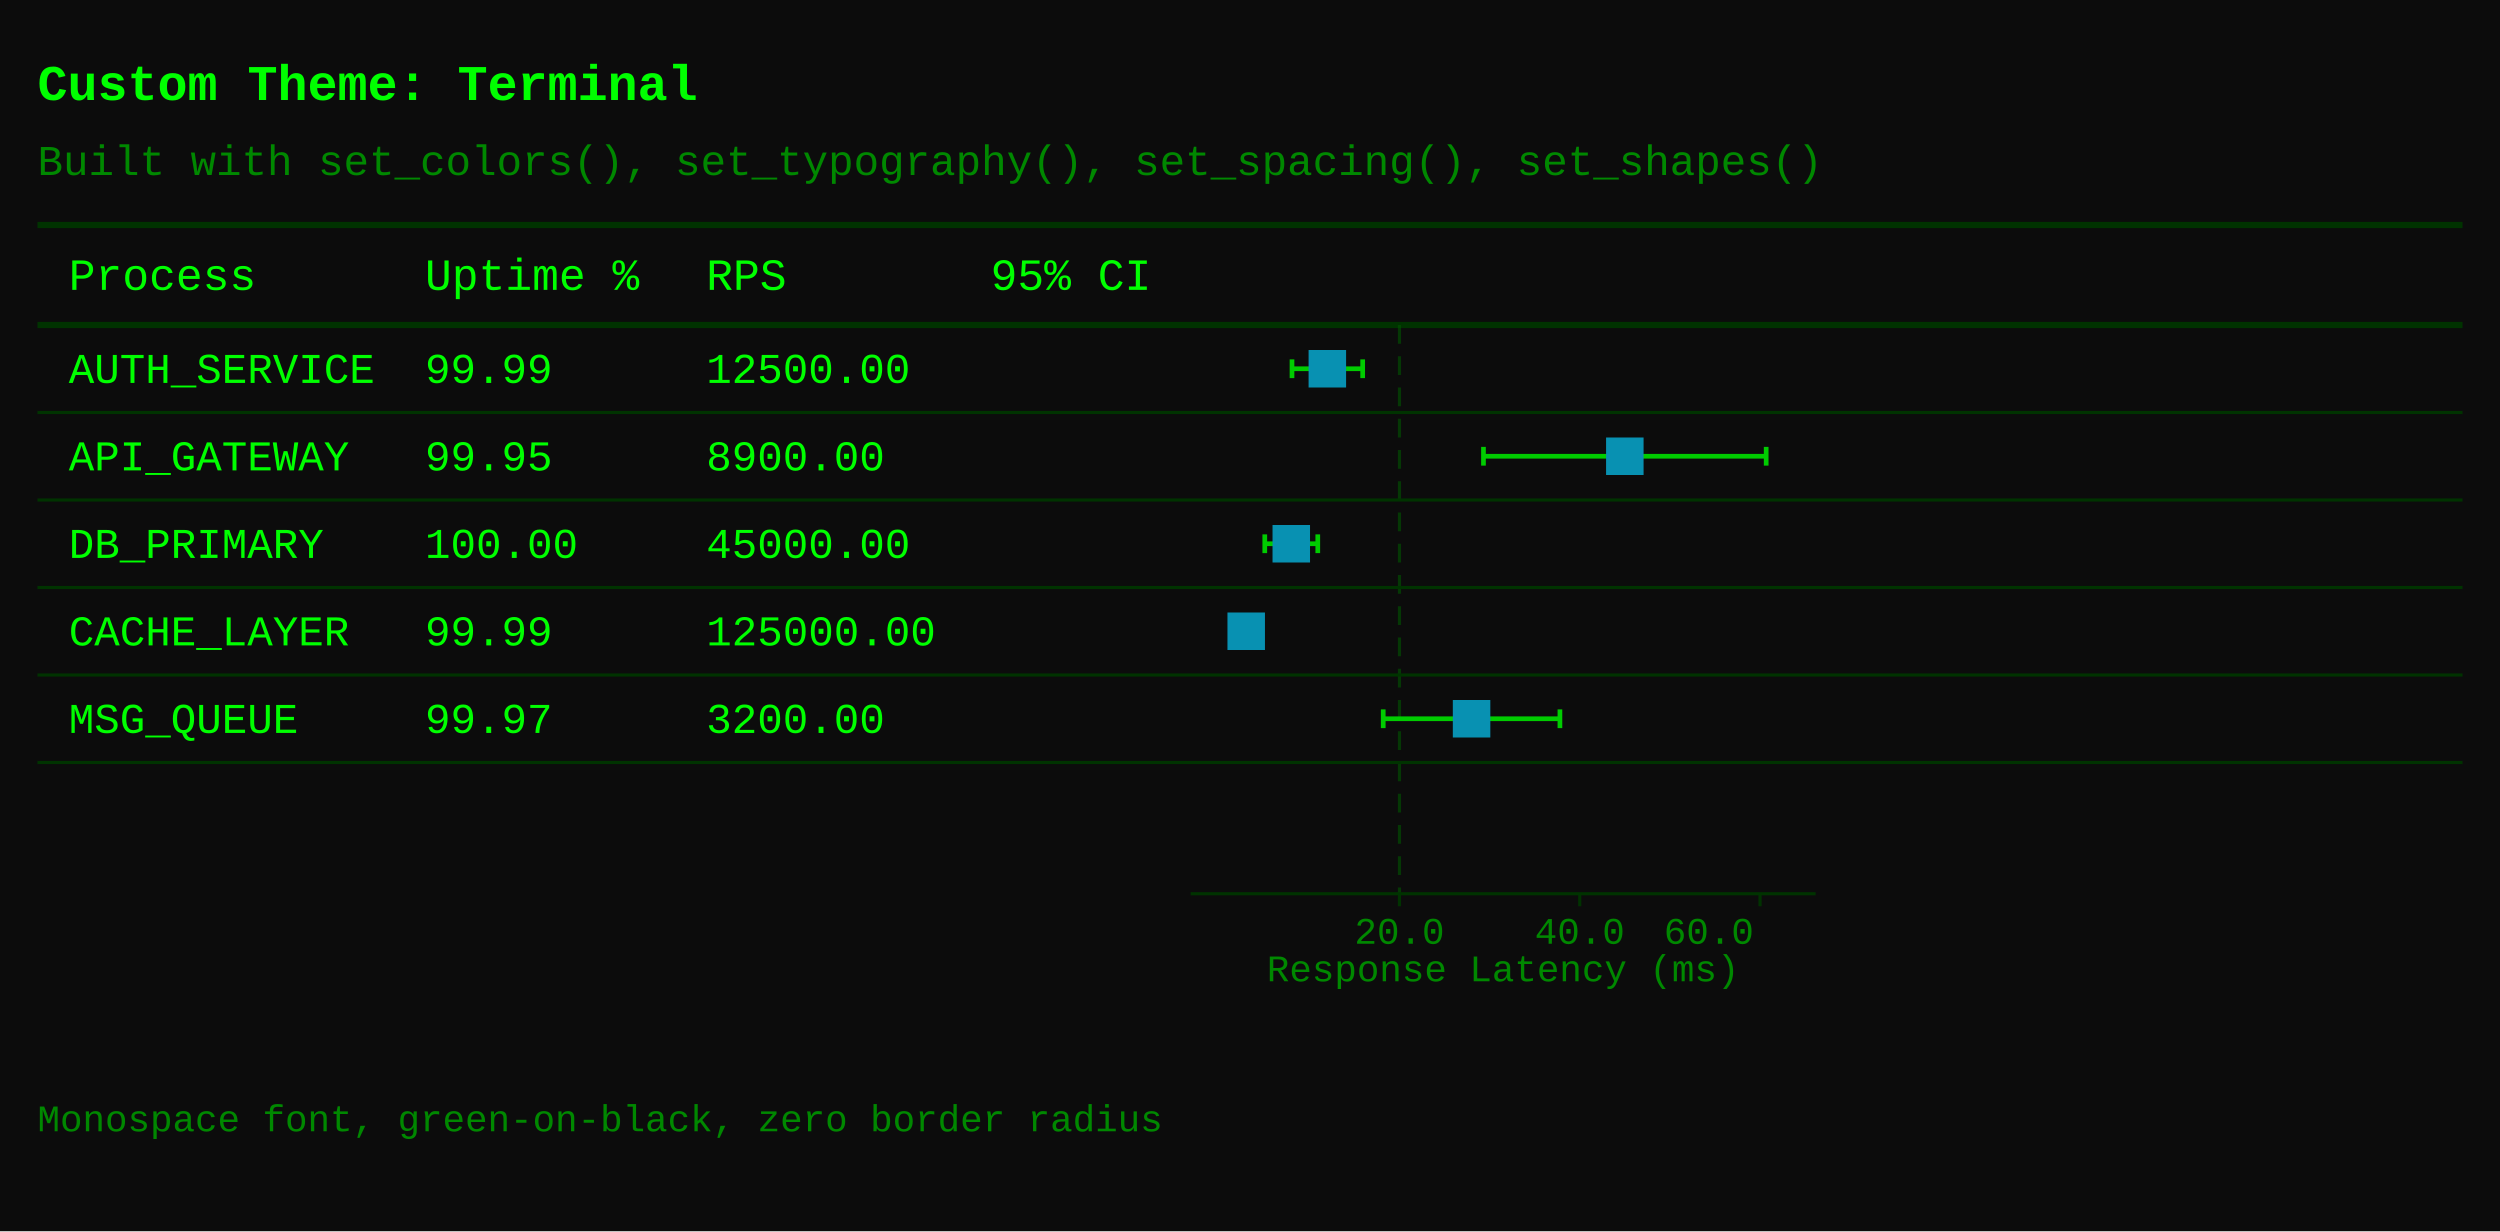
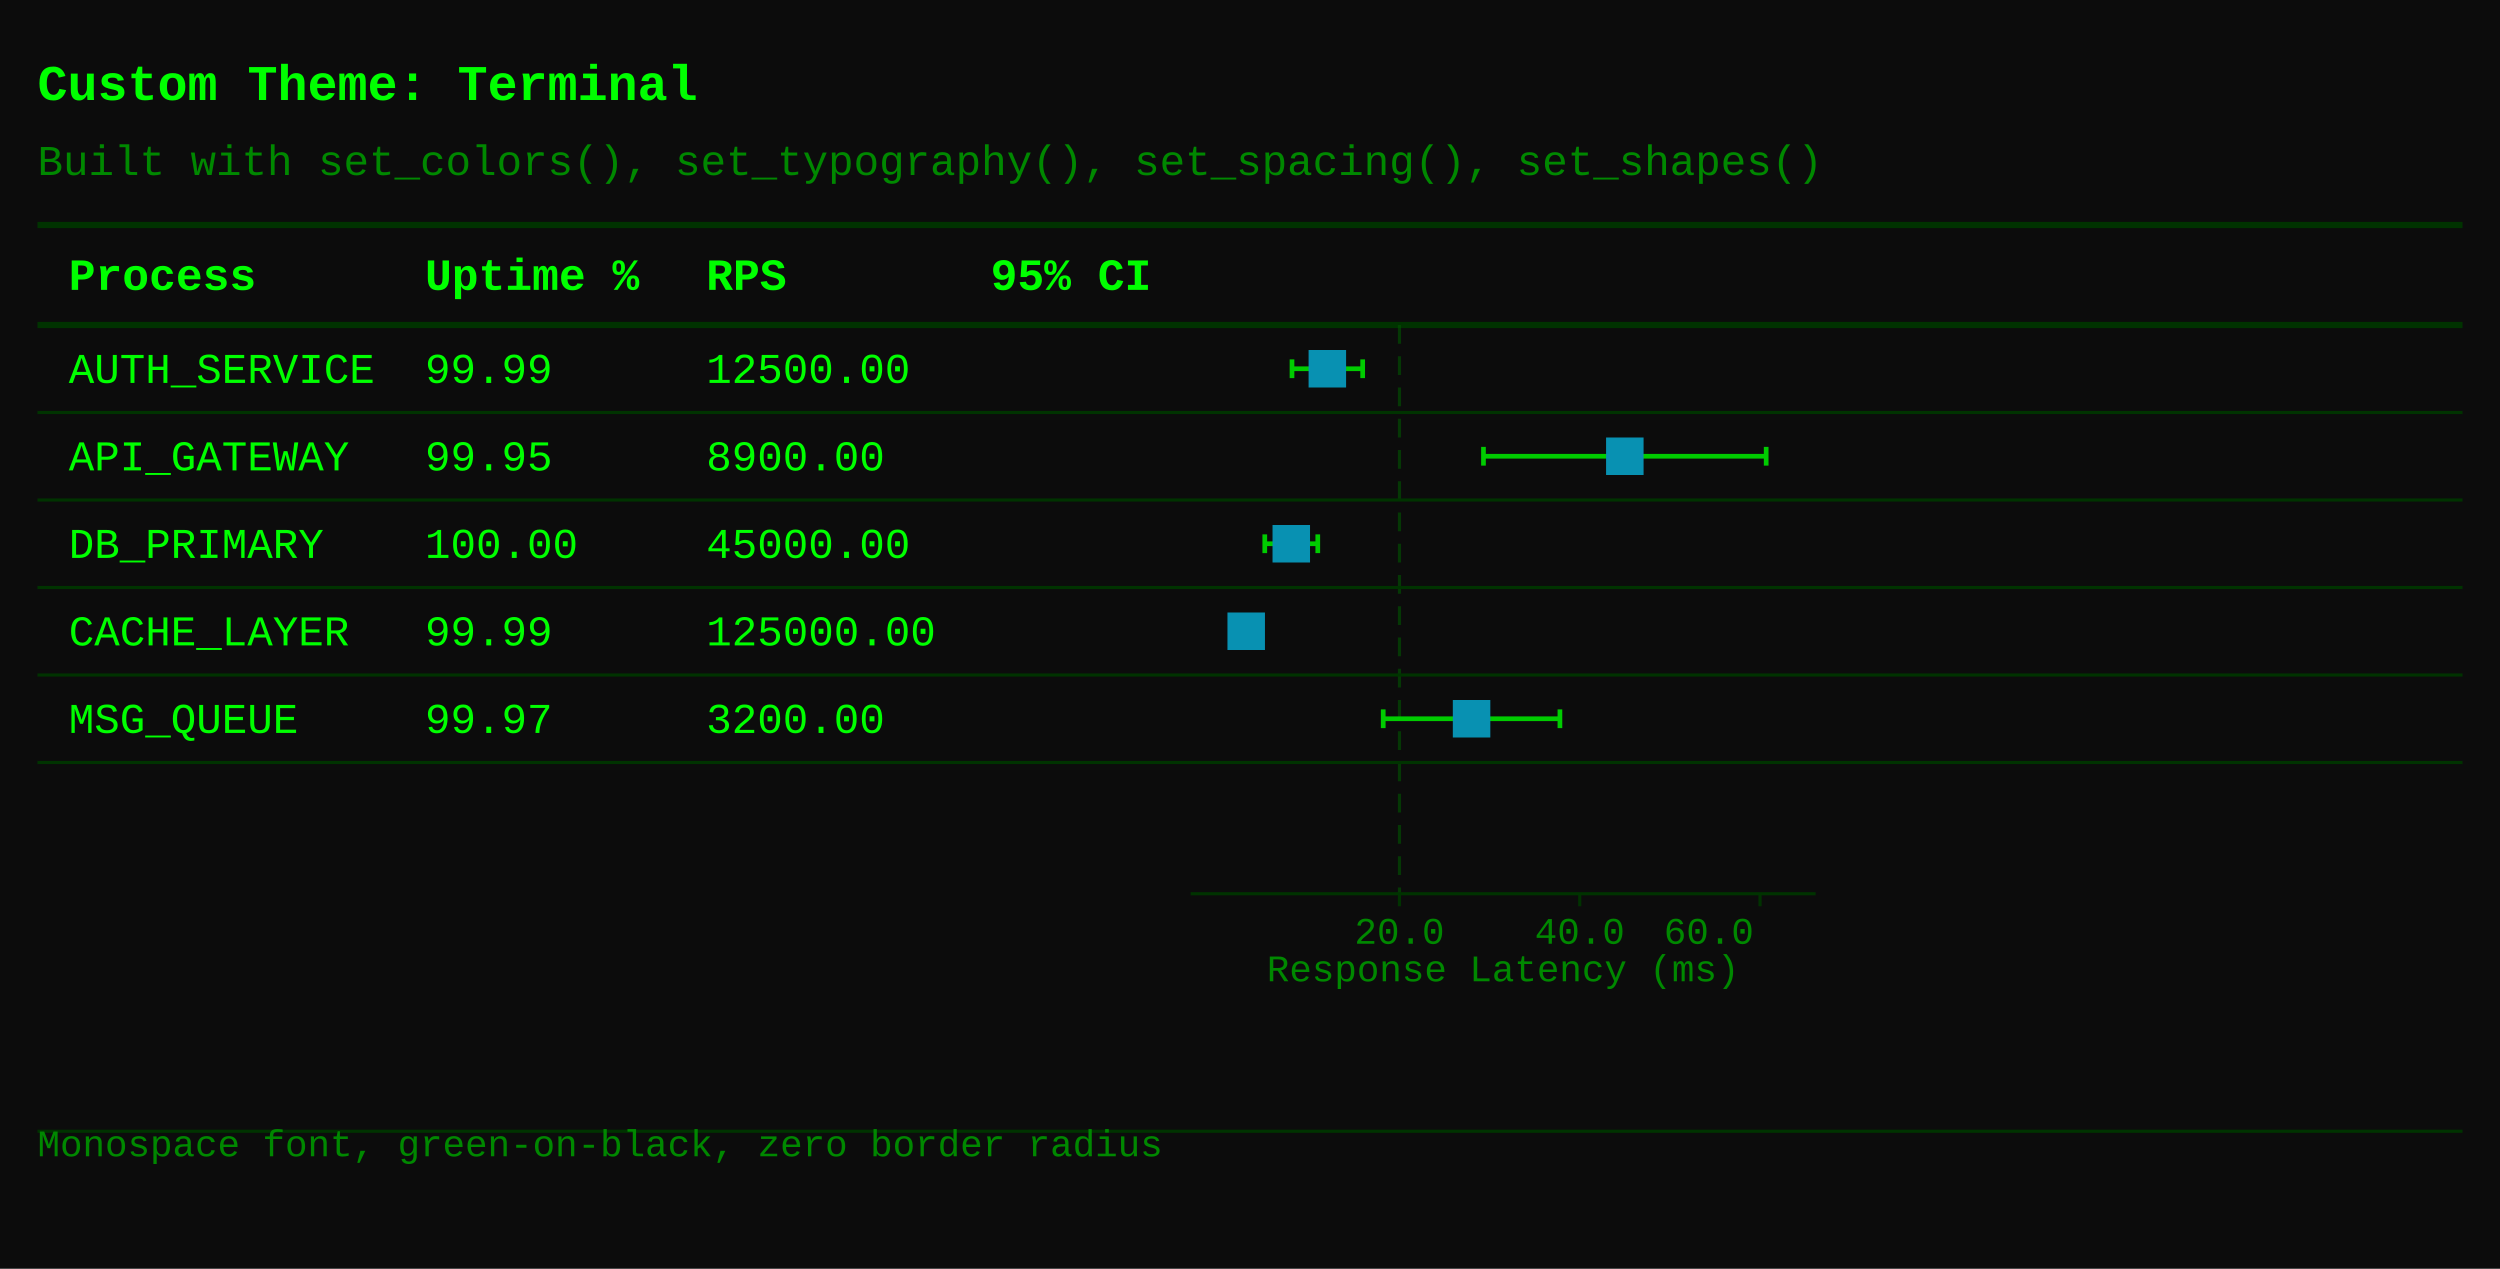
- <svg xmlns="http://www.w3.org/2000/svg" width="800" height="394" viewBox="0 0 800 394">
+ <svg xmlns="http://www.w3.org/2000/svg" width="800" height="406" viewBox="0 0 800 406">
  <rect width="100%" height="100%" fill="#0c0c0c" />
  <text x="12" y="32" font-family="'Courier New', monospace" font-size="16px" font-weight="600" fill="#00ff00">Custom Theme: Terminal</text>
  <text x="12" y="56" font-family="'Courier New', monospace" font-size="13.6px" fill="#008800">Built with set_colors(), set_typography(), set_spacing(), set_shapes()</text>
  <line x1="12" x2="788" y1="72" y2="72" stroke="#003300" stroke-width="2" />
-   <text x="22" y="92.76" font-family="'Courier New', monospace" font-size="14.28px" font-weight="500" fill="#00ff00">Process</text>
-   <text x="136" y="92.76" font-family="'Courier New', monospace" font-size="14.28px" font-weight="500" text-anchor="start" fill="#00ff00">Uptime %</text>
-   <text x="226" y="92.76" font-family="'Courier New', monospace" font-size="14.28px" font-weight="500" text-anchor="start" fill="#00ff00">RPS</text>
-   <text x="317" y="92.76" font-family="'Courier New', monospace" font-size="14.28px" font-weight="500" text-anchor="start" fill="#00ff00">95% CI</text>
-   <text x="391" y="92.76" font-family="'Courier New', monospace" font-size="14.28px" font-weight="500" text-anchor="start" fill="#00ff00" />
+   <text x="22" y="92.76" font-family="'Courier New', monospace" font-size="14.28px" font-weight="600" fill="#00ff00">Process</text>
+   <text x="136" y="92.76" font-family="'Courier New', monospace" font-size="14.28px" font-weight="600" text-anchor="start" fill="#00ff00">Uptime %</text>
+   <text x="226" y="92.76" font-family="'Courier New', monospace" font-size="14.28px" font-weight="600" text-anchor="start" fill="#00ff00">RPS</text>
+   <text x="317" y="92.76" font-family="'Courier New', monospace" font-size="14.28px" font-weight="600" text-anchor="start" fill="#00ff00">95% CI</text>
+   <text x="391" y="92.76" font-family="'Courier New', monospace" font-size="14.28px" font-weight="600" text-anchor="start" fill="#00ff00" />
  <line x1="12" x2="788" y1="104" y2="104" stroke="#003300" stroke-width="2" />
  <line x1="447.826" x2="447.826" y1="104" y2="286" stroke="#005500" stroke-width="1" stroke-opacity="0.6" stroke-dasharray="6,4" />
  <g class="interval effect-0">
    <line x1="413.44" x2="436.056" y1="118" y2="118" stroke="#00cc00" stroke-width="1.5" />
    <line x1="413.44" x2="413.44" y1="115" y2="121" stroke="#00cc00" stroke-width="1.5" />
    <line x1="436.056" x2="436.056" y1="115" y2="121" stroke="#00cc00" stroke-width="1.5" />
    <rect x="418.748" y="112" width="12" height="12" fill="#0891b2" />
  </g>
  <g class="interval effect-0">
    <line x1="474.711" x2="565.176" y1="146" y2="146" stroke="#00cc00" stroke-width="1.5" />
    <line x1="474.711" x2="474.711" y1="143" y2="149" stroke="#00cc00" stroke-width="1.5" />
    <line x1="565.176" x2="565.176" y1="143" y2="149" stroke="#00cc00" stroke-width="1.5" />
    <rect x="513.944" y="140" width="12" height="12" fill="#0891b2" />
  </g>
  <g class="interval effect-0">
    <line x1="404.728" x2="421.69" y1="174" y2="174" stroke="#00cc00" stroke-width="1.5" />
    <line x1="404.728" x2="404.728" y1="171" y2="177" stroke="#00cc00" stroke-width="1.5" />
    <line x1="421.69" x2="421.69" y1="171" y2="177" stroke="#00cc00" stroke-width="1.5" />
    <rect x="407.209" y="168" width="12" height="12" fill="#0891b2" />
  </g>
  <g class="interval effect-0">
    <line x1="395.959" x2="401.613" y1="202" y2="202" stroke="#00cc00" stroke-width="1.5" />
    <line x1="395.959" x2="395.959" y1="199" y2="205" stroke="#00cc00" stroke-width="1.5" />
    <line x1="401.613" x2="401.613" y1="199" y2="205" stroke="#00cc00" stroke-width="1.5" />
    <rect x="392.786" y="196" width="12" height="12" fill="#0891b2" />
  </g>
  <g class="interval effect-0">
    <line x1="442.633" x2="499.174" y1="230" y2="230" stroke="#00cc00" stroke-width="1.5" />
    <line x1="442.633" x2="442.633" y1="227" y2="233" stroke="#00cc00" stroke-width="1.5" />
    <line x1="499.174" x2="499.174" y1="227" y2="233" stroke="#00cc00" stroke-width="1.5" />
    <rect x="464.904" y="224" width="12" height="12" fill="#0891b2" />
  </g>
  <g transform="translate(0, 286)">
    <line x1="381" x2="581" y1="0" y2="0" stroke="#003300" stroke-width="1" />
    <line x1="447.826" x2="447.826" y1="0" y2="4" stroke="#003300" stroke-width="1" />
    <text x="447.826" y="16" text-anchor="middle" font-family="'Courier New', monospace" font-size="12px" fill="#008800">20.0</text>
    <line x1="505.52" x2="505.52" y1="0" y2="4" stroke="#003300" stroke-width="1" />
    <text x="505.52" y="16" text-anchor="middle" font-family="'Courier New', monospace" font-size="12px" fill="#008800">40.0</text>
    <line x1="563.214" x2="563.214" y1="0" y2="4" stroke="#003300" stroke-width="1" />
    <text x="561.214" y="16" text-anchor="end" font-family="'Courier New', monospace" font-size="12px" fill="#008800">60.0</text>
    <text x="481" y="28" text-anchor="middle" font-family="'Courier New', monospace" font-size="12px" font-weight="500" fill="#008800">Response Latency (ms)</text>
  </g>
  <text x="22" y="122.533" font-family="'Courier New', monospace" font-size="13.6px" font-weight="400" font-style="normal" fill="#00ff00">AUTH_SERVICE</text>
  <text x="136" y="122.533" font-family="'Courier New', monospace" font-size="13.6px" font-weight="400" font-style="normal" text-anchor="start" fill="#00ff00">99.99</text>
  <text x="226" y="122.533" font-family="'Courier New', monospace" font-size="13.6px" font-weight="400" font-style="normal" text-anchor="start" fill="#00ff00">12500.00</text>
  <text x="317" y="122.533" font-family="'Courier New', monospace" font-size="13.6px" font-weight="400" font-style="normal" text-anchor="start" fill="#00ff00" />
  <line x1="12" x2="788" y1="132" y2="132" stroke="#003300" stroke-width="1" />
  <text x="22" y="150.533" font-family="'Courier New', monospace" font-size="13.6px" font-weight="400" font-style="normal" fill="#00ff00">API_GATEWAY</text>
  <text x="136" y="150.533" font-family="'Courier New', monospace" font-size="13.6px" font-weight="400" font-style="normal" text-anchor="start" fill="#00ff00">99.95</text>
  <text x="226" y="150.533" font-family="'Courier New', monospace" font-size="13.6px" font-weight="400" font-style="normal" text-anchor="start" fill="#00ff00">8900.00</text>
  <text x="317" y="150.533" font-family="'Courier New', monospace" font-size="13.6px" font-weight="400" font-style="normal" text-anchor="start" fill="#00ff00" />
  <line x1="12" x2="788" y1="160" y2="160" stroke="#003300" stroke-width="1" />
  <text x="22" y="178.533" font-family="'Courier New', monospace" font-size="13.6px" font-weight="400" font-style="normal" fill="#00ff00">DB_PRIMARY</text>
  <text x="136" y="178.533" font-family="'Courier New', monospace" font-size="13.6px" font-weight="400" font-style="normal" text-anchor="start" fill="#00ff00">100.00</text>
  <text x="226" y="178.533" font-family="'Courier New', monospace" font-size="13.6px" font-weight="400" font-style="normal" text-anchor="start" fill="#00ff00">45000.00</text>
  <text x="317" y="178.533" font-family="'Courier New', monospace" font-size="13.6px" font-weight="400" font-style="normal" text-anchor="start" fill="#00ff00" />
  <line x1="12" x2="788" y1="188" y2="188" stroke="#003300" stroke-width="1" />
  <text x="22" y="206.533" font-family="'Courier New', monospace" font-size="13.6px" font-weight="400" font-style="normal" fill="#00ff00">CACHE_LAYER</text>
  <text x="136" y="206.533" font-family="'Courier New', monospace" font-size="13.6px" font-weight="400" font-style="normal" text-anchor="start" fill="#00ff00">99.99</text>
  <text x="226" y="206.533" font-family="'Courier New', monospace" font-size="13.6px" font-weight="400" font-style="normal" text-anchor="start" fill="#00ff00">125000.00</text>
  <text x="317" y="206.533" font-family="'Courier New', monospace" font-size="13.6px" font-weight="400" font-style="normal" text-anchor="start" fill="#00ff00" />
  <line x1="12" x2="788" y1="216" y2="216" stroke="#003300" stroke-width="1" />
  <text x="22" y="234.533" font-family="'Courier New', monospace" font-size="13.6px" font-weight="400" font-style="normal" fill="#00ff00">MSG_QUEUE</text>
  <text x="136" y="234.533" font-family="'Courier New', monospace" font-size="13.6px" font-weight="400" font-style="normal" text-anchor="start" fill="#00ff00">99.97</text>
  <text x="226" y="234.533" font-family="'Courier New', monospace" font-size="13.6px" font-weight="400" font-style="normal" text-anchor="start" fill="#00ff00">3200.00</text>
  <text x="317" y="234.533" font-family="'Courier New', monospace" font-size="13.6px" font-weight="400" font-style="normal" text-anchor="start" fill="#00ff00" />
  <line x1="12" x2="788" y1="244" y2="244" stroke="#003300" stroke-width="1" />
-   <text x="12" y="362" font-family="'Courier New', monospace" font-size="12px" fill="#008800">Monospace font, green-on-black, zero border radius</text>
+   <line x1="12" x2="788" y1="362" y2="362" stroke="#003300" stroke-width="1" />
+   <text x="12" y="370" font-family="'Courier New', monospace" font-size="12px" fill="#008800">Monospace font, green-on-black, zero border radius</text>
</svg>
